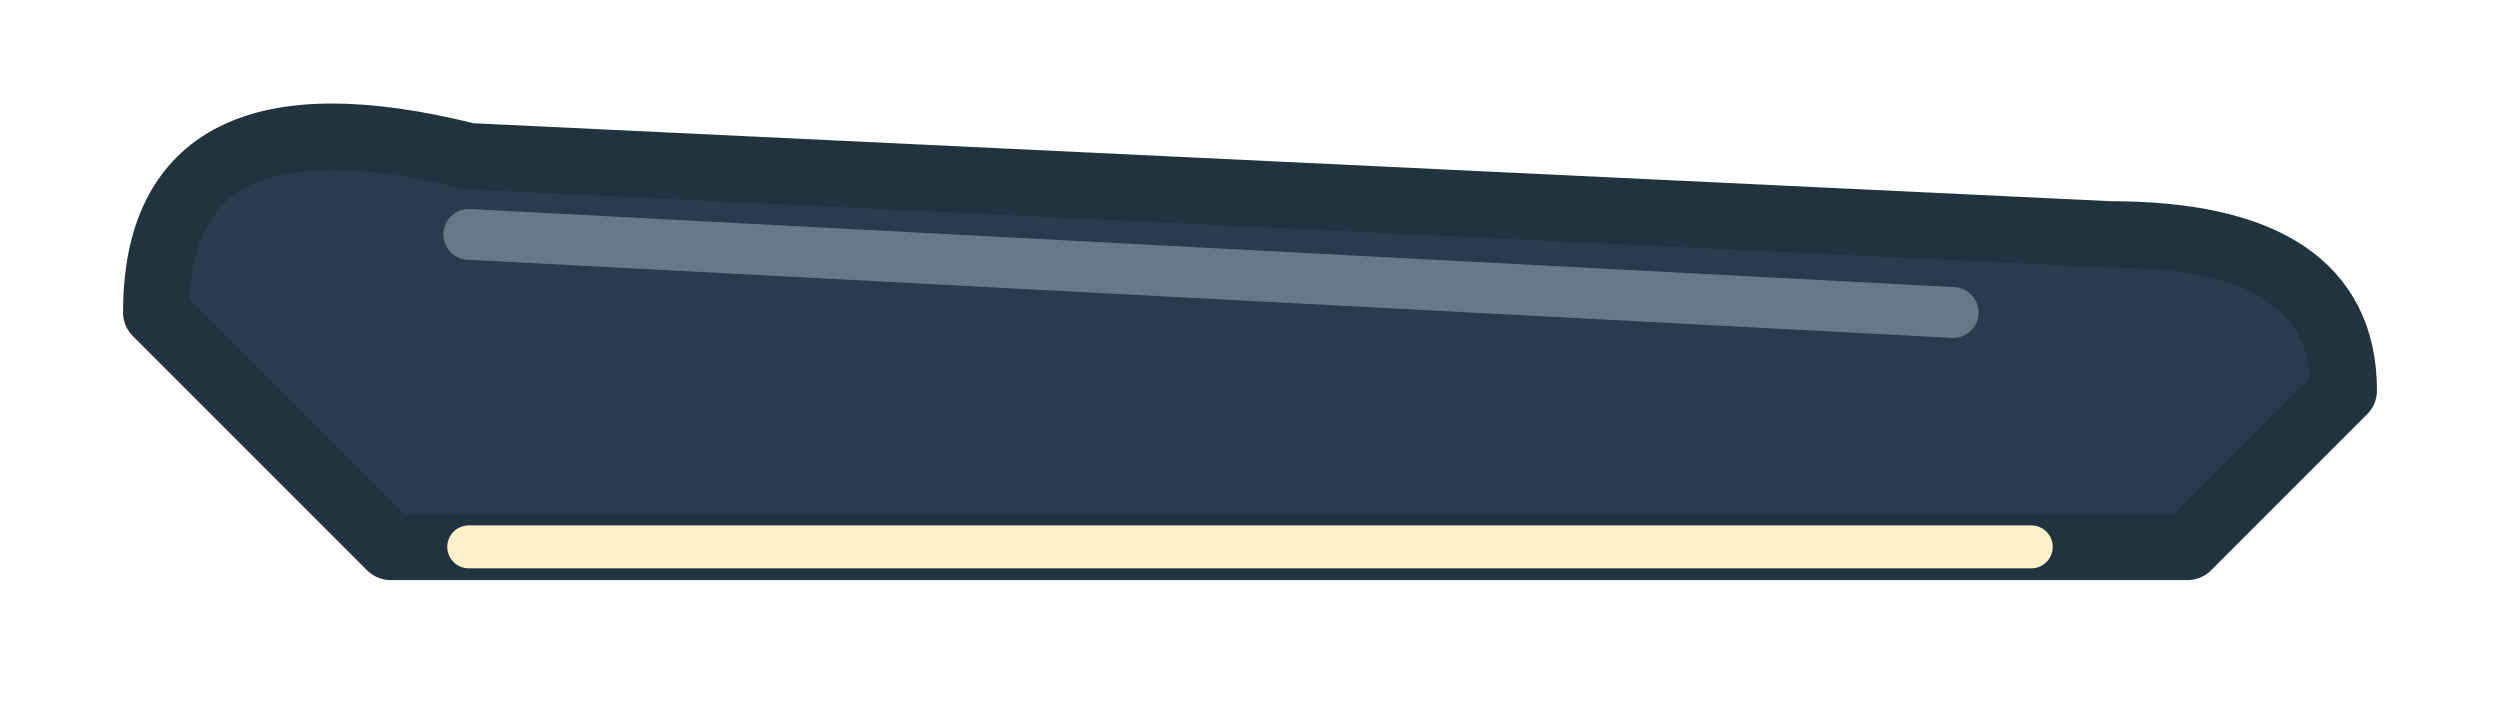
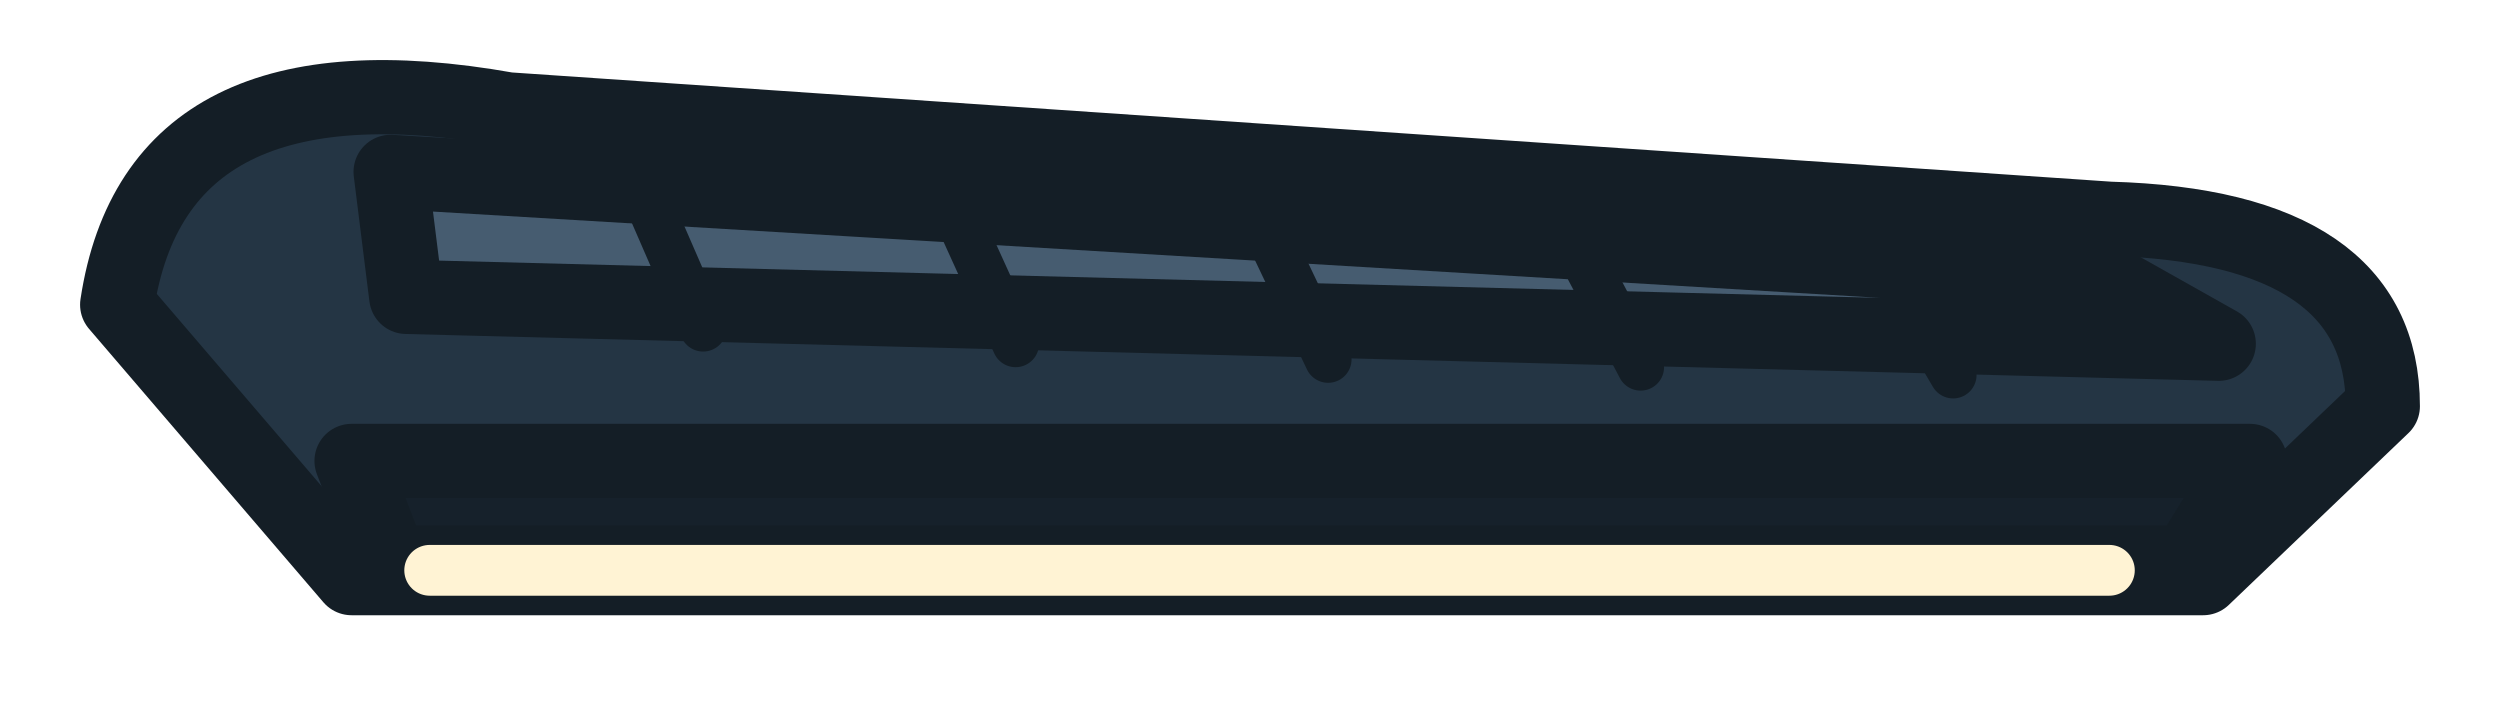
- <svg xmlns="http://www.w3.org/2000/svg" viewBox="-16 -5 32 9" fill="none" stroke="#20333e" stroke-width="0.85" stroke-linecap="round" stroke-linejoin="round">
-   <path d="M-14 -1 Q-14 -4 -10 -3 L11 -2 Q14 -2 14 0 L12 2 L-11 2 Z" fill="#283c4d" stroke="#20333e" stroke-width="0.85" />
-   <path d="M-10 -2 L9 -1" fill="none" stroke="#667988" stroke-width="0.65" />
-   <path d="M-10 2 L10 2" fill="none" stroke="#fff0ca" stroke-width="0.55" />
+ <svg xmlns="http://www.w3.org/2000/svg" viewBox="-16 -5 32 9" fill="none" stroke="#141e26" stroke-width="0.95" stroke-linecap="round" stroke-linejoin="round">
+   <path d="M-14.5 -1.1 Q-14 -4.4 -9.5 -3.6 L11 -2.2 Q14.5 -2.1 14.5 0.2 L12.2 2.4 L-11.5 2.4 Z" fill="#243544" stroke="#141e26" stroke-width="0.95" />
+   <path d="M-11 -2.8 L10.8 -1.5 L12.4 -0.6 L-10.8 -1.2 Z" fill="#465c70" />
+   <path d="M-11.5 0.9 L12.8 0.9 L12 2.2 L-11 2.2 Z" fill="#16212b" />
+   <path d="M-8 -3.1 L-7 -0.8 M-4 -2.8 L-3 -0.6 M0 -2.5 L1 -0.4 M4 -2.2 L5 -0.3 M8 -1.9 L9 -0.2" fill="none" stroke="#141e26" stroke-width="0.6" />
+   <path d="M-10.5 2.3 L11 2.3" fill="none" stroke="#fff3d4" stroke-width="0.65" />
</svg>
